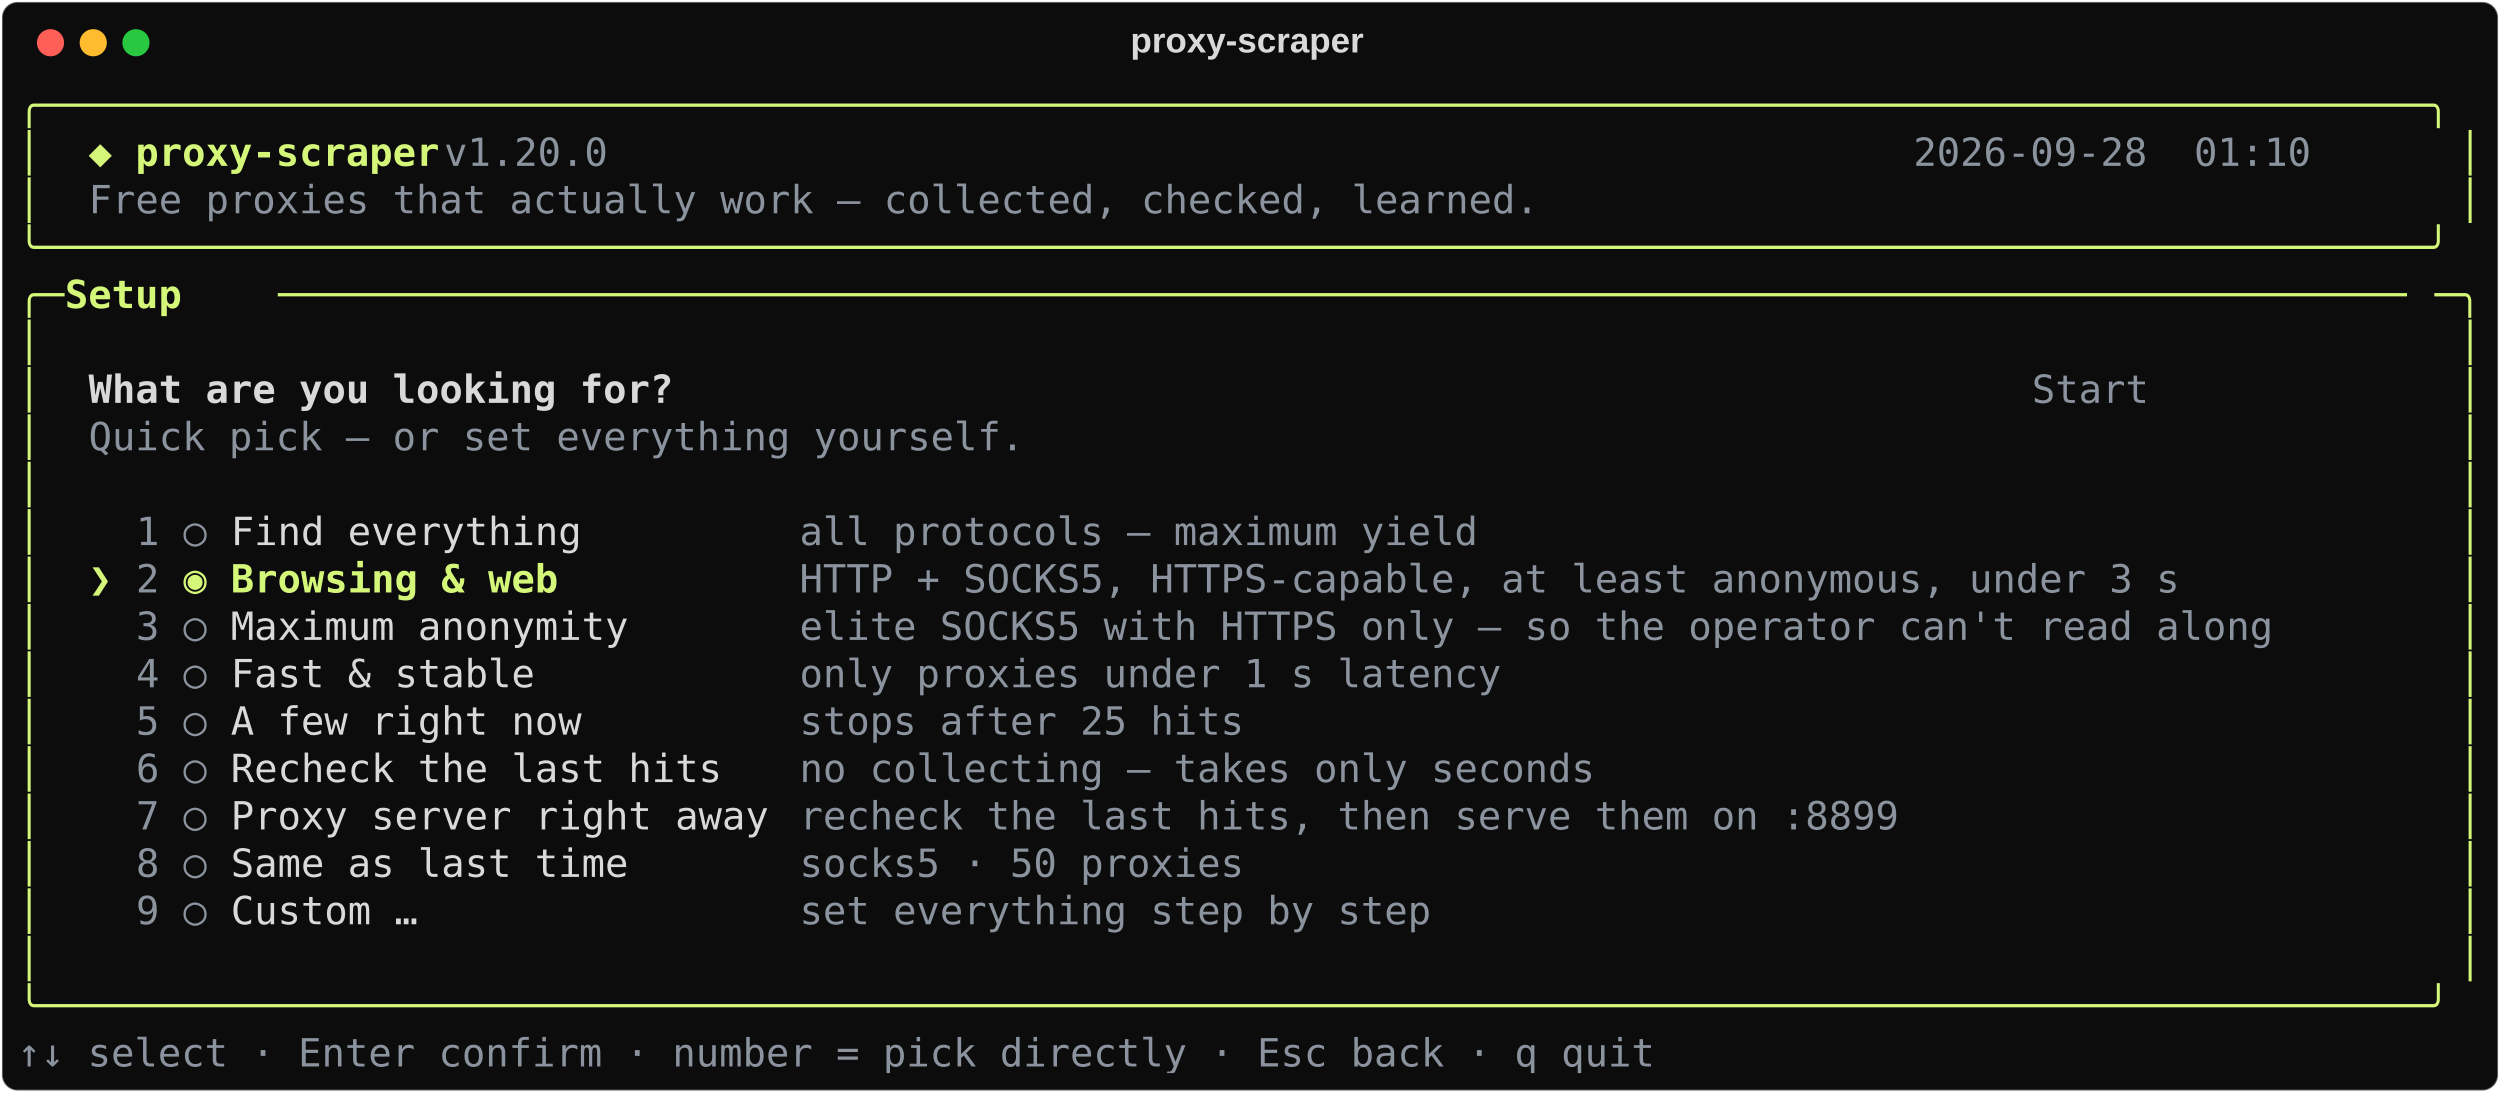
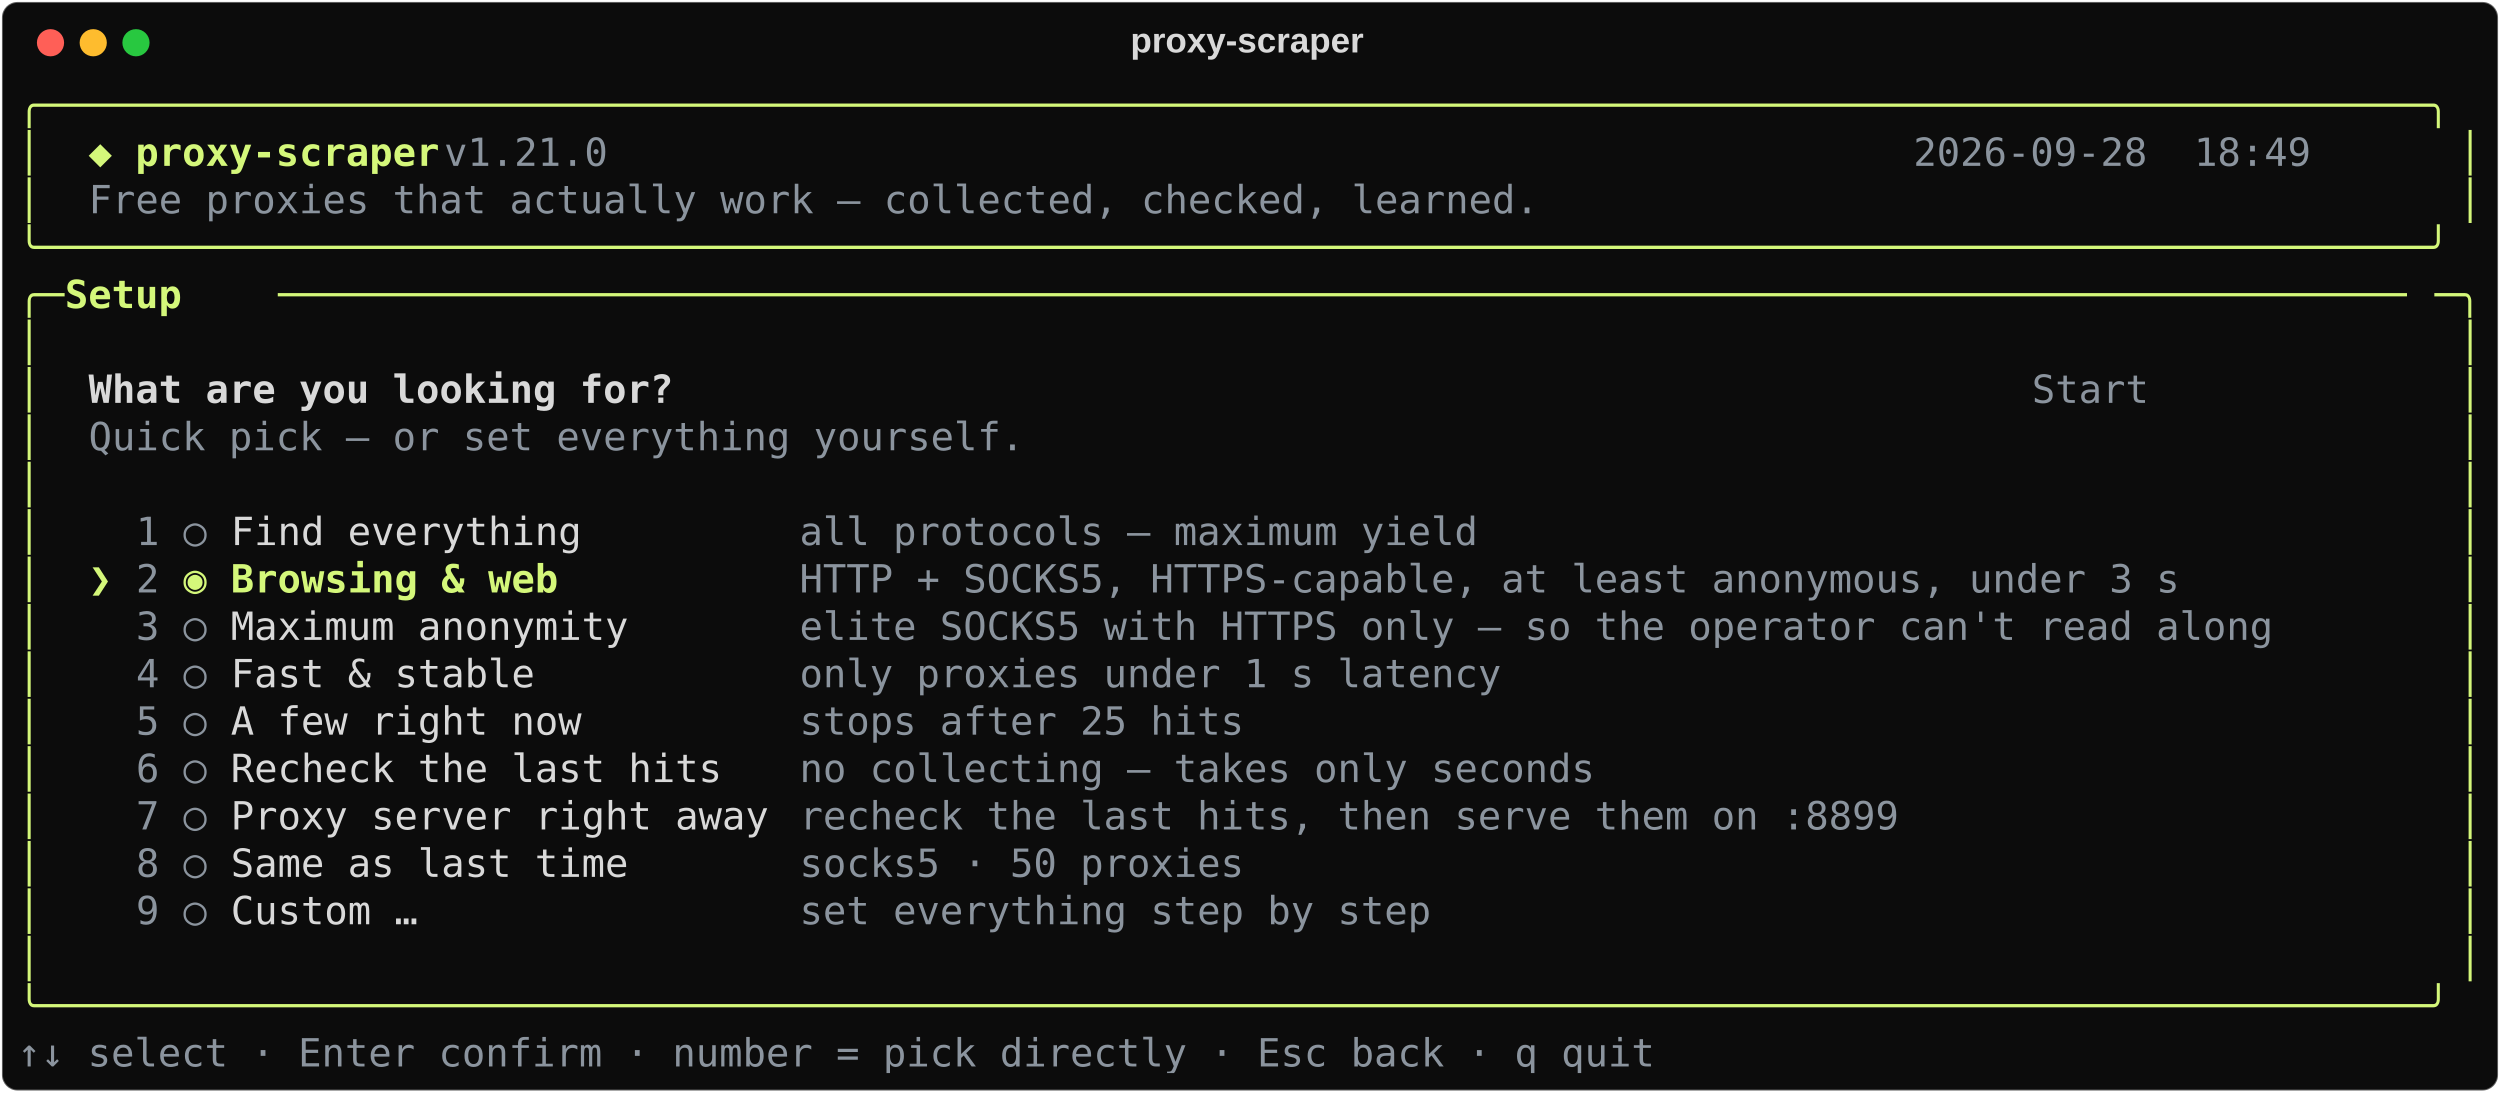
<svg xmlns="http://www.w3.org/2000/svg" class="rich-terminal" viewBox="0 0 1287 562.4">
  <style>

    @font-face {
        font-family: "Fira Code";
        src: local("FiraCode-Regular"),
                url("https://cdnjs.cloudflare.com/ajax/libs/firacode/6.2.0/woff2/FiraCode-Regular.woff2") format("woff2"),
                url("https://cdnjs.cloudflare.com/ajax/libs/firacode/6.2.0/woff/FiraCode-Regular.woff") format("woff");
        font-style: normal;
        font-weight: 400;
    }
    @font-face {
        font-family: "Fira Code";
        src: local("FiraCode-Bold"),
                url("https://cdnjs.cloudflare.com/ajax/libs/firacode/6.2.0/woff2/FiraCode-Bold.woff2") format("woff2"),
                url("https://cdnjs.cloudflare.com/ajax/libs/firacode/6.2.0/woff/FiraCode-Bold.woff") format("woff");
        font-style: bold;
        font-weight: 700;
    }

-     .terminal-2804297810-matrix {
+     .terminal-1060967-matrix {
        font-family: Fira Code, monospace;
        font-size: 20px;
        line-height: 24.4px;
        font-variant-east-asian: full-width;
    }

-     .terminal-2804297810-title {
+     .terminal-1060967-title {
        font-size: 18px;
        font-weight: bold;
        font-family: arial;
    }

-     .terminal-2804297810-r1 { fill: #d4f77a }
- .terminal-2804297810-r2 { fill: #d9d9d9 }
- .terminal-2804297810-r3 { fill: #d4f77a;font-weight: bold }
- .terminal-2804297810-r4 { fill: #8b949e }
- .terminal-2804297810-r5 { fill: #d9d9d9;font-weight: bold }
+     .terminal-1060967-r1 { fill: #d4f77a }
+ .terminal-1060967-r2 { fill: #d9d9d9 }
+ .terminal-1060967-r3 { fill: #d4f77a;font-weight: bold }
+ .terminal-1060967-r4 { fill: #8b949e }
+ .terminal-1060967-r5 { fill: #d9d9d9;font-weight: bold }
    </style>
  <defs>
-     <clipPath id="terminal-2804297810-clip-terminal">
+     <clipPath id="terminal-1060967-clip-terminal">
      <rect x="0" y="0" width="1267.8" height="511.4" />
    </clipPath>
-     <clipPath id="terminal-2804297810-line-0">
+     <clipPath id="terminal-1060967-line-0">
      <rect x="0" y="1.5" width="1268.8" height="24.65" />
    </clipPath>
-     <clipPath id="terminal-2804297810-line-1">
+     <clipPath id="terminal-1060967-line-1">
      <rect x="0" y="25.9" width="1268.8" height="24.65" />
    </clipPath>
-     <clipPath id="terminal-2804297810-line-2">
+     <clipPath id="terminal-1060967-line-2">
      <rect x="0" y="50.3" width="1268.8" height="24.65" />
    </clipPath>
-     <clipPath id="terminal-2804297810-line-3">
+     <clipPath id="terminal-1060967-line-3">
      <rect x="0" y="74.7" width="1268.8" height="24.65" />
    </clipPath>
-     <clipPath id="terminal-2804297810-line-4">
+     <clipPath id="terminal-1060967-line-4">
      <rect x="0" y="99.1" width="1268.8" height="24.65" />
    </clipPath>
-     <clipPath id="terminal-2804297810-line-5">
+     <clipPath id="terminal-1060967-line-5">
      <rect x="0" y="123.5" width="1268.8" height="24.65" />
    </clipPath>
-     <clipPath id="terminal-2804297810-line-6">
+     <clipPath id="terminal-1060967-line-6">
      <rect x="0" y="147.9" width="1268.8" height="24.65" />
    </clipPath>
-     <clipPath id="terminal-2804297810-line-7">
+     <clipPath id="terminal-1060967-line-7">
      <rect x="0" y="172.3" width="1268.8" height="24.65" />
    </clipPath>
-     <clipPath id="terminal-2804297810-line-8">
+     <clipPath id="terminal-1060967-line-8">
      <rect x="0" y="196.7" width="1268.8" height="24.65" />
    </clipPath>
-     <clipPath id="terminal-2804297810-line-9">
+     <clipPath id="terminal-1060967-line-9">
      <rect x="0" y="221.1" width="1268.8" height="24.65" />
    </clipPath>
-     <clipPath id="terminal-2804297810-line-10">
+     <clipPath id="terminal-1060967-line-10">
      <rect x="0" y="245.5" width="1268.8" height="24.65" />
    </clipPath>
-     <clipPath id="terminal-2804297810-line-11">
+     <clipPath id="terminal-1060967-line-11">
      <rect x="0" y="269.9" width="1268.8" height="24.65" />
    </clipPath>
-     <clipPath id="terminal-2804297810-line-12">
+     <clipPath id="terminal-1060967-line-12">
      <rect x="0" y="294.3" width="1268.8" height="24.65" />
    </clipPath>
-     <clipPath id="terminal-2804297810-line-13">
+     <clipPath id="terminal-1060967-line-13">
      <rect x="0" y="318.7" width="1268.8" height="24.65" />
    </clipPath>
-     <clipPath id="terminal-2804297810-line-14">
+     <clipPath id="terminal-1060967-line-14">
      <rect x="0" y="343.1" width="1268.8" height="24.65" />
    </clipPath>
-     <clipPath id="terminal-2804297810-line-15">
+     <clipPath id="terminal-1060967-line-15">
      <rect x="0" y="367.5" width="1268.8" height="24.65" />
    </clipPath>
-     <clipPath id="terminal-2804297810-line-16">
+     <clipPath id="terminal-1060967-line-16">
      <rect x="0" y="391.9" width="1268.8" height="24.65" />
    </clipPath>
-     <clipPath id="terminal-2804297810-line-17">
+     <clipPath id="terminal-1060967-line-17">
      <rect x="0" y="416.3" width="1268.8" height="24.65" />
    </clipPath>
-     <clipPath id="terminal-2804297810-line-18">
+     <clipPath id="terminal-1060967-line-18">
      <rect x="0" y="440.7" width="1268.8" height="24.65" />
    </clipPath>
-     <clipPath id="terminal-2804297810-line-19">
+     <clipPath id="terminal-1060967-line-19">
      <rect x="0" y="465.1" width="1268.8" height="24.65" />
    </clipPath>
  </defs>
  <rect fill="#0c0c0c" stroke="rgba(255,255,255,0.35)" stroke-width="1" x="1" y="1" width="1285" height="560.4" rx="8" />
-   <text class="terminal-2804297810-title" fill="#d9d9d9" text-anchor="middle" x="642" y="27">proxy-scraper</text>
+   <text class="terminal-1060967-title" fill="#d9d9d9" text-anchor="middle" x="642" y="27">proxy-scraper</text>
  <g transform="translate(26,22)">
    <circle cx="0" cy="0" r="7" fill="#ff5f57" />
    <circle cx="22" cy="0" r="7" fill="#febc2e" />
    <circle cx="44" cy="0" r="7" fill="#28c840" />
  </g>
-   <g transform="translate(9, 41)" clip-path="url(#terminal-2804297810-clip-terminal)">
-     <g class="terminal-2804297810-matrix">
-       <text class="terminal-2804297810-r1" x="0" y="20" textLength="1268.8" clip-path="url(#terminal-2804297810-line-0)">╭──────────────────────────────────────────────────────────────────────────────────────────────────────╮</text>
-       <text class="terminal-2804297810-r2" x="1268.8" y="20" textLength="12.2" clip-path="url(#terminal-2804297810-line-0)">
- </text>
-       <text class="terminal-2804297810-r1" x="0" y="44.4" textLength="12.2" clip-path="url(#terminal-2804297810-line-1)">│</text>
-       <text class="terminal-2804297810-r3" x="36.6" y="44.4" textLength="183" clip-path="url(#terminal-2804297810-line-1)">◆ proxy-scraper</text>
-       <text class="terminal-2804297810-r4" x="219.6" y="44.4" textLength="109.8" clip-path="url(#terminal-2804297810-line-1)">  v1.20.0</text>
-       <text class="terminal-2804297810-r4" x="976" y="44.4" textLength="256.2" clip-path="url(#terminal-2804297810-line-1)">    2026-09-28  01:10</text>
-       <text class="terminal-2804297810-r1" x="1256.6" y="44.4" textLength="12.2" clip-path="url(#terminal-2804297810-line-1)">│</text>
-       <text class="terminal-2804297810-r2" x="1268.8" y="44.4" textLength="12.2" clip-path="url(#terminal-2804297810-line-1)">
- </text>
-       <text class="terminal-2804297810-r1" x="0" y="68.8" textLength="12.2" clip-path="url(#terminal-2804297810-line-2)">│</text>
-       <text class="terminal-2804297810-r4" x="36.6" y="68.8" textLength="939.4" clip-path="url(#terminal-2804297810-line-2)">Free proxies that actually work – collected, checked, learned.               </text>
-       <text class="terminal-2804297810-r1" x="1256.6" y="68.8" textLength="12.2" clip-path="url(#terminal-2804297810-line-2)">│</text>
-       <text class="terminal-2804297810-r2" x="1268.8" y="68.8" textLength="12.2" clip-path="url(#terminal-2804297810-line-2)">
- </text>
-       <text class="terminal-2804297810-r1" x="0" y="93.2" textLength="1268.8" clip-path="url(#terminal-2804297810-line-3)">╰──────────────────────────────────────────────────────────────────────────────────────────────────────╯</text>
-       <text class="terminal-2804297810-r2" x="1268.8" y="93.2" textLength="12.2" clip-path="url(#terminal-2804297810-line-3)">
- </text>
-       <text class="terminal-2804297810-r1" x="0" y="117.6" textLength="24.4" clip-path="url(#terminal-2804297810-line-4)">╭─</text>
-       <text class="terminal-2804297810-r3" x="24.4" y="117.6" textLength="109.8" clip-path="url(#terminal-2804297810-line-4)">  Setup  </text>
-       <text class="terminal-2804297810-r1" x="134.2" y="117.6" textLength="1110.2" clip-path="url(#terminal-2804297810-line-4)">───────────────────────────────────────────────────────────────────────────────────────────</text>
-       <text class="terminal-2804297810-r1" x="1244.4" y="117.6" textLength="24.4" clip-path="url(#terminal-2804297810-line-4)">─╮</text>
-       <text class="terminal-2804297810-r2" x="1268.8" y="117.6" textLength="12.2" clip-path="url(#terminal-2804297810-line-4)">
- </text>
-       <text class="terminal-2804297810-r1" x="0" y="142" textLength="12.2" clip-path="url(#terminal-2804297810-line-5)">│</text>
-       <text class="terminal-2804297810-r1" x="1256.6" y="142" textLength="12.2" clip-path="url(#terminal-2804297810-line-5)">│</text>
-       <text class="terminal-2804297810-r2" x="1268.8" y="142" textLength="12.2" clip-path="url(#terminal-2804297810-line-5)">
- </text>
-       <text class="terminal-2804297810-r1" x="0" y="166.4" textLength="12.2" clip-path="url(#terminal-2804297810-line-6)">│</text>
-       <text class="terminal-2804297810-r5" x="36.6" y="166.4" textLength="1000.4" clip-path="url(#terminal-2804297810-line-6)">What are you looking for?                                                         </text>
-       <text class="terminal-2804297810-r4" x="1037" y="166.4" textLength="195.2" clip-path="url(#terminal-2804297810-line-6)">           Start</text>
-       <text class="terminal-2804297810-r1" x="1256.6" y="166.4" textLength="12.2" clip-path="url(#terminal-2804297810-line-6)">│</text>
-       <text class="terminal-2804297810-r2" x="1268.8" y="166.4" textLength="12.2" clip-path="url(#terminal-2804297810-line-6)">
- </text>
-       <text class="terminal-2804297810-r1" x="0" y="190.8" textLength="12.2" clip-path="url(#terminal-2804297810-line-7)">│</text>
-       <text class="terminal-2804297810-r4" x="36.6" y="190.8" textLength="488" clip-path="url(#terminal-2804297810-line-7)">Quick pick – or set everything yourself.</text>
-       <text class="terminal-2804297810-r1" x="1256.6" y="190.8" textLength="12.2" clip-path="url(#terminal-2804297810-line-7)">│</text>
-       <text class="terminal-2804297810-r2" x="1268.8" y="190.8" textLength="12.2" clip-path="url(#terminal-2804297810-line-7)">
- </text>
-       <text class="terminal-2804297810-r1" x="0" y="215.2" textLength="12.2" clip-path="url(#terminal-2804297810-line-8)">│</text>
-       <text class="terminal-2804297810-r1" x="1256.6" y="215.2" textLength="12.2" clip-path="url(#terminal-2804297810-line-8)">│</text>
-       <text class="terminal-2804297810-r2" x="1268.8" y="215.2" textLength="12.2" clip-path="url(#terminal-2804297810-line-8)">
- </text>
-       <text class="terminal-2804297810-r1" x="0" y="239.6" textLength="12.2" clip-path="url(#terminal-2804297810-line-9)">│</text>
-       <text class="terminal-2804297810-r4" x="61" y="239.6" textLength="12.2" clip-path="url(#terminal-2804297810-line-9)">1</text>
-       <text class="terminal-2804297810-r4" x="85.4" y="239.6" textLength="12.2" clip-path="url(#terminal-2804297810-line-9)">○</text>
-       <text class="terminal-2804297810-r2" x="109.8" y="239.6" textLength="280.6" clip-path="url(#terminal-2804297810-line-9)">Find everything        </text>
-       <text class="terminal-2804297810-r4" x="402.6" y="239.6" textLength="829.6" clip-path="url(#terminal-2804297810-line-9)">all protocols – maximum yield                                       </text>
-       <text class="terminal-2804297810-r1" x="1256.6" y="239.6" textLength="12.2" clip-path="url(#terminal-2804297810-line-9)">│</text>
-       <text class="terminal-2804297810-r2" x="1268.8" y="239.6" textLength="12.2" clip-path="url(#terminal-2804297810-line-9)">
- </text>
-       <text class="terminal-2804297810-r1" x="0" y="264" textLength="12.2" clip-path="url(#terminal-2804297810-line-10)">│</text>
-       <text class="terminal-2804297810-r3" x="36.6" y="264" textLength="12.2" clip-path="url(#terminal-2804297810-line-10)">❯</text>
-       <text class="terminal-2804297810-r4" x="61" y="264" textLength="12.2" clip-path="url(#terminal-2804297810-line-10)">2</text>
-       <text class="terminal-2804297810-r3" x="85.4" y="264" textLength="12.2" clip-path="url(#terminal-2804297810-line-10)">◉</text>
-       <text class="terminal-2804297810-r3" x="109.8" y="264" textLength="280.6" clip-path="url(#terminal-2804297810-line-10)">Browsing &amp; web         </text>
-       <text class="terminal-2804297810-r4" x="402.6" y="264" textLength="829.6" clip-path="url(#terminal-2804297810-line-10)">HTTP + SOCKS5, HTTPS-capable, at least anonymous, under 3 s         </text>
-       <text class="terminal-2804297810-r1" x="1256.6" y="264" textLength="12.2" clip-path="url(#terminal-2804297810-line-10)">│</text>
-       <text class="terminal-2804297810-r2" x="1268.8" y="264" textLength="12.2" clip-path="url(#terminal-2804297810-line-10)">
- </text>
-       <text class="terminal-2804297810-r1" x="0" y="288.4" textLength="12.2" clip-path="url(#terminal-2804297810-line-11)">│</text>
-       <text class="terminal-2804297810-r4" x="61" y="288.4" textLength="12.2" clip-path="url(#terminal-2804297810-line-11)">3</text>
-       <text class="terminal-2804297810-r4" x="85.4" y="288.4" textLength="12.2" clip-path="url(#terminal-2804297810-line-11)">○</text>
-       <text class="terminal-2804297810-r2" x="109.8" y="288.4" textLength="280.6" clip-path="url(#terminal-2804297810-line-11)">Maximum anonymity      </text>
-       <text class="terminal-2804297810-r4" x="402.6" y="288.4" textLength="829.6" clip-path="url(#terminal-2804297810-line-11)">elite SOCKS5 with HTTPS only – so the operator can't read along     </text>
-       <text class="terminal-2804297810-r1" x="1256.6" y="288.4" textLength="12.2" clip-path="url(#terminal-2804297810-line-11)">│</text>
-       <text class="terminal-2804297810-r2" x="1268.8" y="288.4" textLength="12.2" clip-path="url(#terminal-2804297810-line-11)">
- </text>
-       <text class="terminal-2804297810-r1" x="0" y="312.8" textLength="12.2" clip-path="url(#terminal-2804297810-line-12)">│</text>
-       <text class="terminal-2804297810-r4" x="61" y="312.8" textLength="12.2" clip-path="url(#terminal-2804297810-line-12)">4</text>
-       <text class="terminal-2804297810-r4" x="85.4" y="312.8" textLength="12.2" clip-path="url(#terminal-2804297810-line-12)">○</text>
-       <text class="terminal-2804297810-r2" x="109.8" y="312.8" textLength="280.6" clip-path="url(#terminal-2804297810-line-12)">Fast &amp; stable          </text>
-       <text class="terminal-2804297810-r4" x="402.6" y="312.8" textLength="829.6" clip-path="url(#terminal-2804297810-line-12)">only proxies under 1 s latency                                      </text>
-       <text class="terminal-2804297810-r1" x="1256.6" y="312.8" textLength="12.2" clip-path="url(#terminal-2804297810-line-12)">│</text>
-       <text class="terminal-2804297810-r2" x="1268.8" y="312.8" textLength="12.2" clip-path="url(#terminal-2804297810-line-12)">
- </text>
-       <text class="terminal-2804297810-r1" x="0" y="337.2" textLength="12.2" clip-path="url(#terminal-2804297810-line-13)">│</text>
-       <text class="terminal-2804297810-r4" x="61" y="337.2" textLength="12.2" clip-path="url(#terminal-2804297810-line-13)">5</text>
-       <text class="terminal-2804297810-r4" x="85.4" y="337.2" textLength="12.2" clip-path="url(#terminal-2804297810-line-13)">○</text>
-       <text class="terminal-2804297810-r2" x="109.8" y="337.2" textLength="280.6" clip-path="url(#terminal-2804297810-line-13)">A few right now        </text>
-       <text class="terminal-2804297810-r4" x="402.6" y="337.2" textLength="829.6" clip-path="url(#terminal-2804297810-line-13)">stops after 25 hits                                                 </text>
-       <text class="terminal-2804297810-r1" x="1256.6" y="337.2" textLength="12.2" clip-path="url(#terminal-2804297810-line-13)">│</text>
-       <text class="terminal-2804297810-r2" x="1268.8" y="337.2" textLength="12.2" clip-path="url(#terminal-2804297810-line-13)">
- </text>
-       <text class="terminal-2804297810-r1" x="0" y="361.6" textLength="12.2" clip-path="url(#terminal-2804297810-line-14)">│</text>
-       <text class="terminal-2804297810-r4" x="61" y="361.6" textLength="12.2" clip-path="url(#terminal-2804297810-line-14)">6</text>
-       <text class="terminal-2804297810-r4" x="85.4" y="361.6" textLength="12.2" clip-path="url(#terminal-2804297810-line-14)">○</text>
-       <text class="terminal-2804297810-r2" x="109.8" y="361.6" textLength="280.6" clip-path="url(#terminal-2804297810-line-14)">Recheck the last hits  </text>
-       <text class="terminal-2804297810-r4" x="402.6" y="361.6" textLength="829.6" clip-path="url(#terminal-2804297810-line-14)">no collecting – takes only seconds                                  </text>
-       <text class="terminal-2804297810-r1" x="1256.6" y="361.6" textLength="12.2" clip-path="url(#terminal-2804297810-line-14)">│</text>
-       <text class="terminal-2804297810-r2" x="1268.8" y="361.6" textLength="12.2" clip-path="url(#terminal-2804297810-line-14)">
- </text>
-       <text class="terminal-2804297810-r1" x="0" y="386" textLength="12.2" clip-path="url(#terminal-2804297810-line-15)">│</text>
-       <text class="terminal-2804297810-r4" x="61" y="386" textLength="12.2" clip-path="url(#terminal-2804297810-line-15)">7</text>
-       <text class="terminal-2804297810-r4" x="85.4" y="386" textLength="12.2" clip-path="url(#terminal-2804297810-line-15)">○</text>
-       <text class="terminal-2804297810-r2" x="109.8" y="386" textLength="280.6" clip-path="url(#terminal-2804297810-line-15)">Proxy server right away</text>
-       <text class="terminal-2804297810-r4" x="402.6" y="386" textLength="829.6" clip-path="url(#terminal-2804297810-line-15)">recheck the last hits, then serve them on :8899                     </text>
-       <text class="terminal-2804297810-r1" x="1256.6" y="386" textLength="12.2" clip-path="url(#terminal-2804297810-line-15)">│</text>
-       <text class="terminal-2804297810-r2" x="1268.8" y="386" textLength="12.2" clip-path="url(#terminal-2804297810-line-15)">
- </text>
-       <text class="terminal-2804297810-r1" x="0" y="410.4" textLength="12.2" clip-path="url(#terminal-2804297810-line-16)">│</text>
-       <text class="terminal-2804297810-r4" x="61" y="410.4" textLength="12.2" clip-path="url(#terminal-2804297810-line-16)">8</text>
-       <text class="terminal-2804297810-r4" x="85.4" y="410.4" textLength="12.2" clip-path="url(#terminal-2804297810-line-16)">○</text>
-       <text class="terminal-2804297810-r2" x="109.8" y="410.4" textLength="280.6" clip-path="url(#terminal-2804297810-line-16)">Same as last time      </text>
-       <text class="terminal-2804297810-r4" x="402.6" y="410.4" textLength="829.6" clip-path="url(#terminal-2804297810-line-16)">socks5 · 50 proxies                                                 </text>
-       <text class="terminal-2804297810-r1" x="1256.6" y="410.4" textLength="12.2" clip-path="url(#terminal-2804297810-line-16)">│</text>
-       <text class="terminal-2804297810-r2" x="1268.8" y="410.4" textLength="12.2" clip-path="url(#terminal-2804297810-line-16)">
- </text>
-       <text class="terminal-2804297810-r1" x="0" y="434.8" textLength="12.2" clip-path="url(#terminal-2804297810-line-17)">│</text>
-       <text class="terminal-2804297810-r4" x="61" y="434.8" textLength="12.2" clip-path="url(#terminal-2804297810-line-17)">9</text>
-       <text class="terminal-2804297810-r4" x="85.4" y="434.8" textLength="12.2" clip-path="url(#terminal-2804297810-line-17)">○</text>
-       <text class="terminal-2804297810-r2" x="109.8" y="434.8" textLength="280.6" clip-path="url(#terminal-2804297810-line-17)">Custom …               </text>
-       <text class="terminal-2804297810-r4" x="402.6" y="434.8" textLength="829.6" clip-path="url(#terminal-2804297810-line-17)">set everything step by step                                         </text>
-       <text class="terminal-2804297810-r1" x="1256.6" y="434.8" textLength="12.2" clip-path="url(#terminal-2804297810-line-17)">│</text>
-       <text class="terminal-2804297810-r2" x="1268.8" y="434.8" textLength="12.2" clip-path="url(#terminal-2804297810-line-17)">
- </text>
-       <text class="terminal-2804297810-r1" x="0" y="459.2" textLength="12.2" clip-path="url(#terminal-2804297810-line-18)">│</text>
-       <text class="terminal-2804297810-r1" x="1256.6" y="459.2" textLength="12.2" clip-path="url(#terminal-2804297810-line-18)">│</text>
-       <text class="terminal-2804297810-r2" x="1268.8" y="459.2" textLength="12.2" clip-path="url(#terminal-2804297810-line-18)">
- </text>
-       <text class="terminal-2804297810-r1" x="0" y="483.6" textLength="1268.8" clip-path="url(#terminal-2804297810-line-19)">╰──────────────────────────────────────────────────────────────────────────────────────────────────────╯</text>
-       <text class="terminal-2804297810-r2" x="1268.8" y="483.6" textLength="12.2" clip-path="url(#terminal-2804297810-line-19)">
- </text>
-       <text class="terminal-2804297810-r4" x="0" y="508" textLength="878.4" clip-path="url(#terminal-2804297810-line-20)">  ↑↓ select · Enter confirm · number = pick directly · Esc back · q quit</text>
-       <text class="terminal-2804297810-r2" x="1268.8" y="508" textLength="12.2" clip-path="url(#terminal-2804297810-line-20)">
+   <g transform="translate(9, 41)" clip-path="url(#terminal-1060967-clip-terminal)">
+     <g class="terminal-1060967-matrix">
+       <text class="terminal-1060967-r1" x="0" y="20" textLength="1268.8" clip-path="url(#terminal-1060967-line-0)">╭──────────────────────────────────────────────────────────────────────────────────────────────────────╮</text>
+       <text class="terminal-1060967-r2" x="1268.8" y="20" textLength="12.2" clip-path="url(#terminal-1060967-line-0)">
+ </text>
+       <text class="terminal-1060967-r1" x="0" y="44.4" textLength="12.2" clip-path="url(#terminal-1060967-line-1)">│</text>
+       <text class="terminal-1060967-r3" x="36.6" y="44.4" textLength="183" clip-path="url(#terminal-1060967-line-1)">◆ proxy-scraper</text>
+       <text class="terminal-1060967-r4" x="219.6" y="44.4" textLength="109.8" clip-path="url(#terminal-1060967-line-1)">  v1.21.0</text>
+       <text class="terminal-1060967-r4" x="976" y="44.4" textLength="256.2" clip-path="url(#terminal-1060967-line-1)">    2026-09-28  18:49</text>
+       <text class="terminal-1060967-r1" x="1256.6" y="44.4" textLength="12.2" clip-path="url(#terminal-1060967-line-1)">│</text>
+       <text class="terminal-1060967-r2" x="1268.8" y="44.4" textLength="12.2" clip-path="url(#terminal-1060967-line-1)">
+ </text>
+       <text class="terminal-1060967-r1" x="0" y="68.8" textLength="12.2" clip-path="url(#terminal-1060967-line-2)">│</text>
+       <text class="terminal-1060967-r4" x="36.6" y="68.8" textLength="939.4" clip-path="url(#terminal-1060967-line-2)">Free proxies that actually work – collected, checked, learned.               </text>
+       <text class="terminal-1060967-r1" x="1256.6" y="68.8" textLength="12.2" clip-path="url(#terminal-1060967-line-2)">│</text>
+       <text class="terminal-1060967-r2" x="1268.8" y="68.8" textLength="12.2" clip-path="url(#terminal-1060967-line-2)">
+ </text>
+       <text class="terminal-1060967-r1" x="0" y="93.2" textLength="1268.8" clip-path="url(#terminal-1060967-line-3)">╰──────────────────────────────────────────────────────────────────────────────────────────────────────╯</text>
+       <text class="terminal-1060967-r2" x="1268.8" y="93.2" textLength="12.2" clip-path="url(#terminal-1060967-line-3)">
+ </text>
+       <text class="terminal-1060967-r1" x="0" y="117.6" textLength="24.4" clip-path="url(#terminal-1060967-line-4)">╭─</text>
+       <text class="terminal-1060967-r3" x="24.4" y="117.6" textLength="109.8" clip-path="url(#terminal-1060967-line-4)">  Setup  </text>
+       <text class="terminal-1060967-r1" x="134.2" y="117.6" textLength="1110.2" clip-path="url(#terminal-1060967-line-4)">───────────────────────────────────────────────────────────────────────────────────────────</text>
+       <text class="terminal-1060967-r1" x="1244.4" y="117.6" textLength="24.4" clip-path="url(#terminal-1060967-line-4)">─╮</text>
+       <text class="terminal-1060967-r2" x="1268.8" y="117.6" textLength="12.2" clip-path="url(#terminal-1060967-line-4)">
+ </text>
+       <text class="terminal-1060967-r1" x="0" y="142" textLength="12.2" clip-path="url(#terminal-1060967-line-5)">│</text>
+       <text class="terminal-1060967-r1" x="1256.6" y="142" textLength="12.2" clip-path="url(#terminal-1060967-line-5)">│</text>
+       <text class="terminal-1060967-r2" x="1268.8" y="142" textLength="12.2" clip-path="url(#terminal-1060967-line-5)">
+ </text>
+       <text class="terminal-1060967-r1" x="0" y="166.4" textLength="12.2" clip-path="url(#terminal-1060967-line-6)">│</text>
+       <text class="terminal-1060967-r5" x="36.6" y="166.4" textLength="1000.4" clip-path="url(#terminal-1060967-line-6)">What are you looking for?                                                         </text>
+       <text class="terminal-1060967-r4" x="1037" y="166.4" textLength="195.2" clip-path="url(#terminal-1060967-line-6)">           Start</text>
+       <text class="terminal-1060967-r1" x="1256.6" y="166.4" textLength="12.2" clip-path="url(#terminal-1060967-line-6)">│</text>
+       <text class="terminal-1060967-r2" x="1268.8" y="166.4" textLength="12.2" clip-path="url(#terminal-1060967-line-6)">
+ </text>
+       <text class="terminal-1060967-r1" x="0" y="190.8" textLength="12.2" clip-path="url(#terminal-1060967-line-7)">│</text>
+       <text class="terminal-1060967-r4" x="36.6" y="190.8" textLength="488" clip-path="url(#terminal-1060967-line-7)">Quick pick – or set everything yourself.</text>
+       <text class="terminal-1060967-r1" x="1256.6" y="190.8" textLength="12.2" clip-path="url(#terminal-1060967-line-7)">│</text>
+       <text class="terminal-1060967-r2" x="1268.8" y="190.8" textLength="12.2" clip-path="url(#terminal-1060967-line-7)">
+ </text>
+       <text class="terminal-1060967-r1" x="0" y="215.2" textLength="12.2" clip-path="url(#terminal-1060967-line-8)">│</text>
+       <text class="terminal-1060967-r1" x="1256.6" y="215.2" textLength="12.2" clip-path="url(#terminal-1060967-line-8)">│</text>
+       <text class="terminal-1060967-r2" x="1268.8" y="215.2" textLength="12.2" clip-path="url(#terminal-1060967-line-8)">
+ </text>
+       <text class="terminal-1060967-r1" x="0" y="239.6" textLength="12.2" clip-path="url(#terminal-1060967-line-9)">│</text>
+       <text class="terminal-1060967-r4" x="61" y="239.6" textLength="12.2" clip-path="url(#terminal-1060967-line-9)">1</text>
+       <text class="terminal-1060967-r4" x="85.4" y="239.6" textLength="12.2" clip-path="url(#terminal-1060967-line-9)">○</text>
+       <text class="terminal-1060967-r2" x="109.8" y="239.6" textLength="280.6" clip-path="url(#terminal-1060967-line-9)">Find everything        </text>
+       <text class="terminal-1060967-r4" x="402.6" y="239.6" textLength="829.6" clip-path="url(#terminal-1060967-line-9)">all protocols – maximum yield                                       </text>
+       <text class="terminal-1060967-r1" x="1256.6" y="239.6" textLength="12.2" clip-path="url(#terminal-1060967-line-9)">│</text>
+       <text class="terminal-1060967-r2" x="1268.8" y="239.6" textLength="12.2" clip-path="url(#terminal-1060967-line-9)">
+ </text>
+       <text class="terminal-1060967-r1" x="0" y="264" textLength="12.2" clip-path="url(#terminal-1060967-line-10)">│</text>
+       <text class="terminal-1060967-r3" x="36.6" y="264" textLength="12.2" clip-path="url(#terminal-1060967-line-10)">❯</text>
+       <text class="terminal-1060967-r4" x="61" y="264" textLength="12.2" clip-path="url(#terminal-1060967-line-10)">2</text>
+       <text class="terminal-1060967-r3" x="85.4" y="264" textLength="12.2" clip-path="url(#terminal-1060967-line-10)">◉</text>
+       <text class="terminal-1060967-r3" x="109.8" y="264" textLength="280.6" clip-path="url(#terminal-1060967-line-10)">Browsing &amp; web         </text>
+       <text class="terminal-1060967-r4" x="402.6" y="264" textLength="829.6" clip-path="url(#terminal-1060967-line-10)">HTTP + SOCKS5, HTTPS-capable, at least anonymous, under 3 s         </text>
+       <text class="terminal-1060967-r1" x="1256.6" y="264" textLength="12.2" clip-path="url(#terminal-1060967-line-10)">│</text>
+       <text class="terminal-1060967-r2" x="1268.8" y="264" textLength="12.2" clip-path="url(#terminal-1060967-line-10)">
+ </text>
+       <text class="terminal-1060967-r1" x="0" y="288.4" textLength="12.2" clip-path="url(#terminal-1060967-line-11)">│</text>
+       <text class="terminal-1060967-r4" x="61" y="288.4" textLength="12.2" clip-path="url(#terminal-1060967-line-11)">3</text>
+       <text class="terminal-1060967-r4" x="85.4" y="288.4" textLength="12.2" clip-path="url(#terminal-1060967-line-11)">○</text>
+       <text class="terminal-1060967-r2" x="109.8" y="288.4" textLength="280.6" clip-path="url(#terminal-1060967-line-11)">Maximum anonymity      </text>
+       <text class="terminal-1060967-r4" x="402.6" y="288.4" textLength="829.6" clip-path="url(#terminal-1060967-line-11)">elite SOCKS5 with HTTPS only – so the operator can't read along     </text>
+       <text class="terminal-1060967-r1" x="1256.6" y="288.4" textLength="12.2" clip-path="url(#terminal-1060967-line-11)">│</text>
+       <text class="terminal-1060967-r2" x="1268.8" y="288.4" textLength="12.2" clip-path="url(#terminal-1060967-line-11)">
+ </text>
+       <text class="terminal-1060967-r1" x="0" y="312.8" textLength="12.2" clip-path="url(#terminal-1060967-line-12)">│</text>
+       <text class="terminal-1060967-r4" x="61" y="312.8" textLength="12.2" clip-path="url(#terminal-1060967-line-12)">4</text>
+       <text class="terminal-1060967-r4" x="85.4" y="312.8" textLength="12.2" clip-path="url(#terminal-1060967-line-12)">○</text>
+       <text class="terminal-1060967-r2" x="109.8" y="312.8" textLength="280.6" clip-path="url(#terminal-1060967-line-12)">Fast &amp; stable          </text>
+       <text class="terminal-1060967-r4" x="402.6" y="312.8" textLength="829.6" clip-path="url(#terminal-1060967-line-12)">only proxies under 1 s latency                                      </text>
+       <text class="terminal-1060967-r1" x="1256.6" y="312.8" textLength="12.2" clip-path="url(#terminal-1060967-line-12)">│</text>
+       <text class="terminal-1060967-r2" x="1268.8" y="312.8" textLength="12.2" clip-path="url(#terminal-1060967-line-12)">
+ </text>
+       <text class="terminal-1060967-r1" x="0" y="337.2" textLength="12.2" clip-path="url(#terminal-1060967-line-13)">│</text>
+       <text class="terminal-1060967-r4" x="61" y="337.2" textLength="12.2" clip-path="url(#terminal-1060967-line-13)">5</text>
+       <text class="terminal-1060967-r4" x="85.4" y="337.2" textLength="12.2" clip-path="url(#terminal-1060967-line-13)">○</text>
+       <text class="terminal-1060967-r2" x="109.8" y="337.2" textLength="280.6" clip-path="url(#terminal-1060967-line-13)">A few right now        </text>
+       <text class="terminal-1060967-r4" x="402.6" y="337.2" textLength="829.6" clip-path="url(#terminal-1060967-line-13)">stops after 25 hits                                                 </text>
+       <text class="terminal-1060967-r1" x="1256.6" y="337.2" textLength="12.2" clip-path="url(#terminal-1060967-line-13)">│</text>
+       <text class="terminal-1060967-r2" x="1268.8" y="337.2" textLength="12.2" clip-path="url(#terminal-1060967-line-13)">
+ </text>
+       <text class="terminal-1060967-r1" x="0" y="361.6" textLength="12.2" clip-path="url(#terminal-1060967-line-14)">│</text>
+       <text class="terminal-1060967-r4" x="61" y="361.6" textLength="12.2" clip-path="url(#terminal-1060967-line-14)">6</text>
+       <text class="terminal-1060967-r4" x="85.4" y="361.6" textLength="12.2" clip-path="url(#terminal-1060967-line-14)">○</text>
+       <text class="terminal-1060967-r2" x="109.8" y="361.6" textLength="280.6" clip-path="url(#terminal-1060967-line-14)">Recheck the last hits  </text>
+       <text class="terminal-1060967-r4" x="402.6" y="361.6" textLength="829.6" clip-path="url(#terminal-1060967-line-14)">no collecting – takes only seconds                                  </text>
+       <text class="terminal-1060967-r1" x="1256.6" y="361.6" textLength="12.2" clip-path="url(#terminal-1060967-line-14)">│</text>
+       <text class="terminal-1060967-r2" x="1268.8" y="361.6" textLength="12.2" clip-path="url(#terminal-1060967-line-14)">
+ </text>
+       <text class="terminal-1060967-r1" x="0" y="386" textLength="12.2" clip-path="url(#terminal-1060967-line-15)">│</text>
+       <text class="terminal-1060967-r4" x="61" y="386" textLength="12.2" clip-path="url(#terminal-1060967-line-15)">7</text>
+       <text class="terminal-1060967-r4" x="85.4" y="386" textLength="12.2" clip-path="url(#terminal-1060967-line-15)">○</text>
+       <text class="terminal-1060967-r2" x="109.8" y="386" textLength="280.6" clip-path="url(#terminal-1060967-line-15)">Proxy server right away</text>
+       <text class="terminal-1060967-r4" x="402.6" y="386" textLength="829.6" clip-path="url(#terminal-1060967-line-15)">recheck the last hits, then serve them on :8899                     </text>
+       <text class="terminal-1060967-r1" x="1256.6" y="386" textLength="12.2" clip-path="url(#terminal-1060967-line-15)">│</text>
+       <text class="terminal-1060967-r2" x="1268.8" y="386" textLength="12.2" clip-path="url(#terminal-1060967-line-15)">
+ </text>
+       <text class="terminal-1060967-r1" x="0" y="410.4" textLength="12.2" clip-path="url(#terminal-1060967-line-16)">│</text>
+       <text class="terminal-1060967-r4" x="61" y="410.4" textLength="12.2" clip-path="url(#terminal-1060967-line-16)">8</text>
+       <text class="terminal-1060967-r4" x="85.4" y="410.4" textLength="12.2" clip-path="url(#terminal-1060967-line-16)">○</text>
+       <text class="terminal-1060967-r2" x="109.8" y="410.4" textLength="280.6" clip-path="url(#terminal-1060967-line-16)">Same as last time      </text>
+       <text class="terminal-1060967-r4" x="402.6" y="410.4" textLength="829.6" clip-path="url(#terminal-1060967-line-16)">socks5 · 50 proxies                                                 </text>
+       <text class="terminal-1060967-r1" x="1256.6" y="410.4" textLength="12.2" clip-path="url(#terminal-1060967-line-16)">│</text>
+       <text class="terminal-1060967-r2" x="1268.8" y="410.4" textLength="12.2" clip-path="url(#terminal-1060967-line-16)">
+ </text>
+       <text class="terminal-1060967-r1" x="0" y="434.8" textLength="12.2" clip-path="url(#terminal-1060967-line-17)">│</text>
+       <text class="terminal-1060967-r4" x="61" y="434.8" textLength="12.2" clip-path="url(#terminal-1060967-line-17)">9</text>
+       <text class="terminal-1060967-r4" x="85.4" y="434.8" textLength="12.2" clip-path="url(#terminal-1060967-line-17)">○</text>
+       <text class="terminal-1060967-r2" x="109.8" y="434.8" textLength="280.6" clip-path="url(#terminal-1060967-line-17)">Custom …               </text>
+       <text class="terminal-1060967-r4" x="402.6" y="434.8" textLength="829.6" clip-path="url(#terminal-1060967-line-17)">set everything step by step                                         </text>
+       <text class="terminal-1060967-r1" x="1256.6" y="434.8" textLength="12.2" clip-path="url(#terminal-1060967-line-17)">│</text>
+       <text class="terminal-1060967-r2" x="1268.8" y="434.8" textLength="12.2" clip-path="url(#terminal-1060967-line-17)">
+ </text>
+       <text class="terminal-1060967-r1" x="0" y="459.2" textLength="12.2" clip-path="url(#terminal-1060967-line-18)">│</text>
+       <text class="terminal-1060967-r1" x="1256.6" y="459.2" textLength="12.2" clip-path="url(#terminal-1060967-line-18)">│</text>
+       <text class="terminal-1060967-r2" x="1268.8" y="459.2" textLength="12.2" clip-path="url(#terminal-1060967-line-18)">
+ </text>
+       <text class="terminal-1060967-r1" x="0" y="483.6" textLength="1268.8" clip-path="url(#terminal-1060967-line-19)">╰──────────────────────────────────────────────────────────────────────────────────────────────────────╯</text>
+       <text class="terminal-1060967-r2" x="1268.8" y="483.6" textLength="12.2" clip-path="url(#terminal-1060967-line-19)">
+ </text>
+       <text class="terminal-1060967-r4" x="0" y="508" textLength="878.4" clip-path="url(#terminal-1060967-line-20)">  ↑↓ select · Enter confirm · number = pick directly · Esc back · q quit</text>
+       <text class="terminal-1060967-r2" x="1268.8" y="508" textLength="12.2" clip-path="url(#terminal-1060967-line-20)">
</text>
    </g>
  </g>
</svg>
